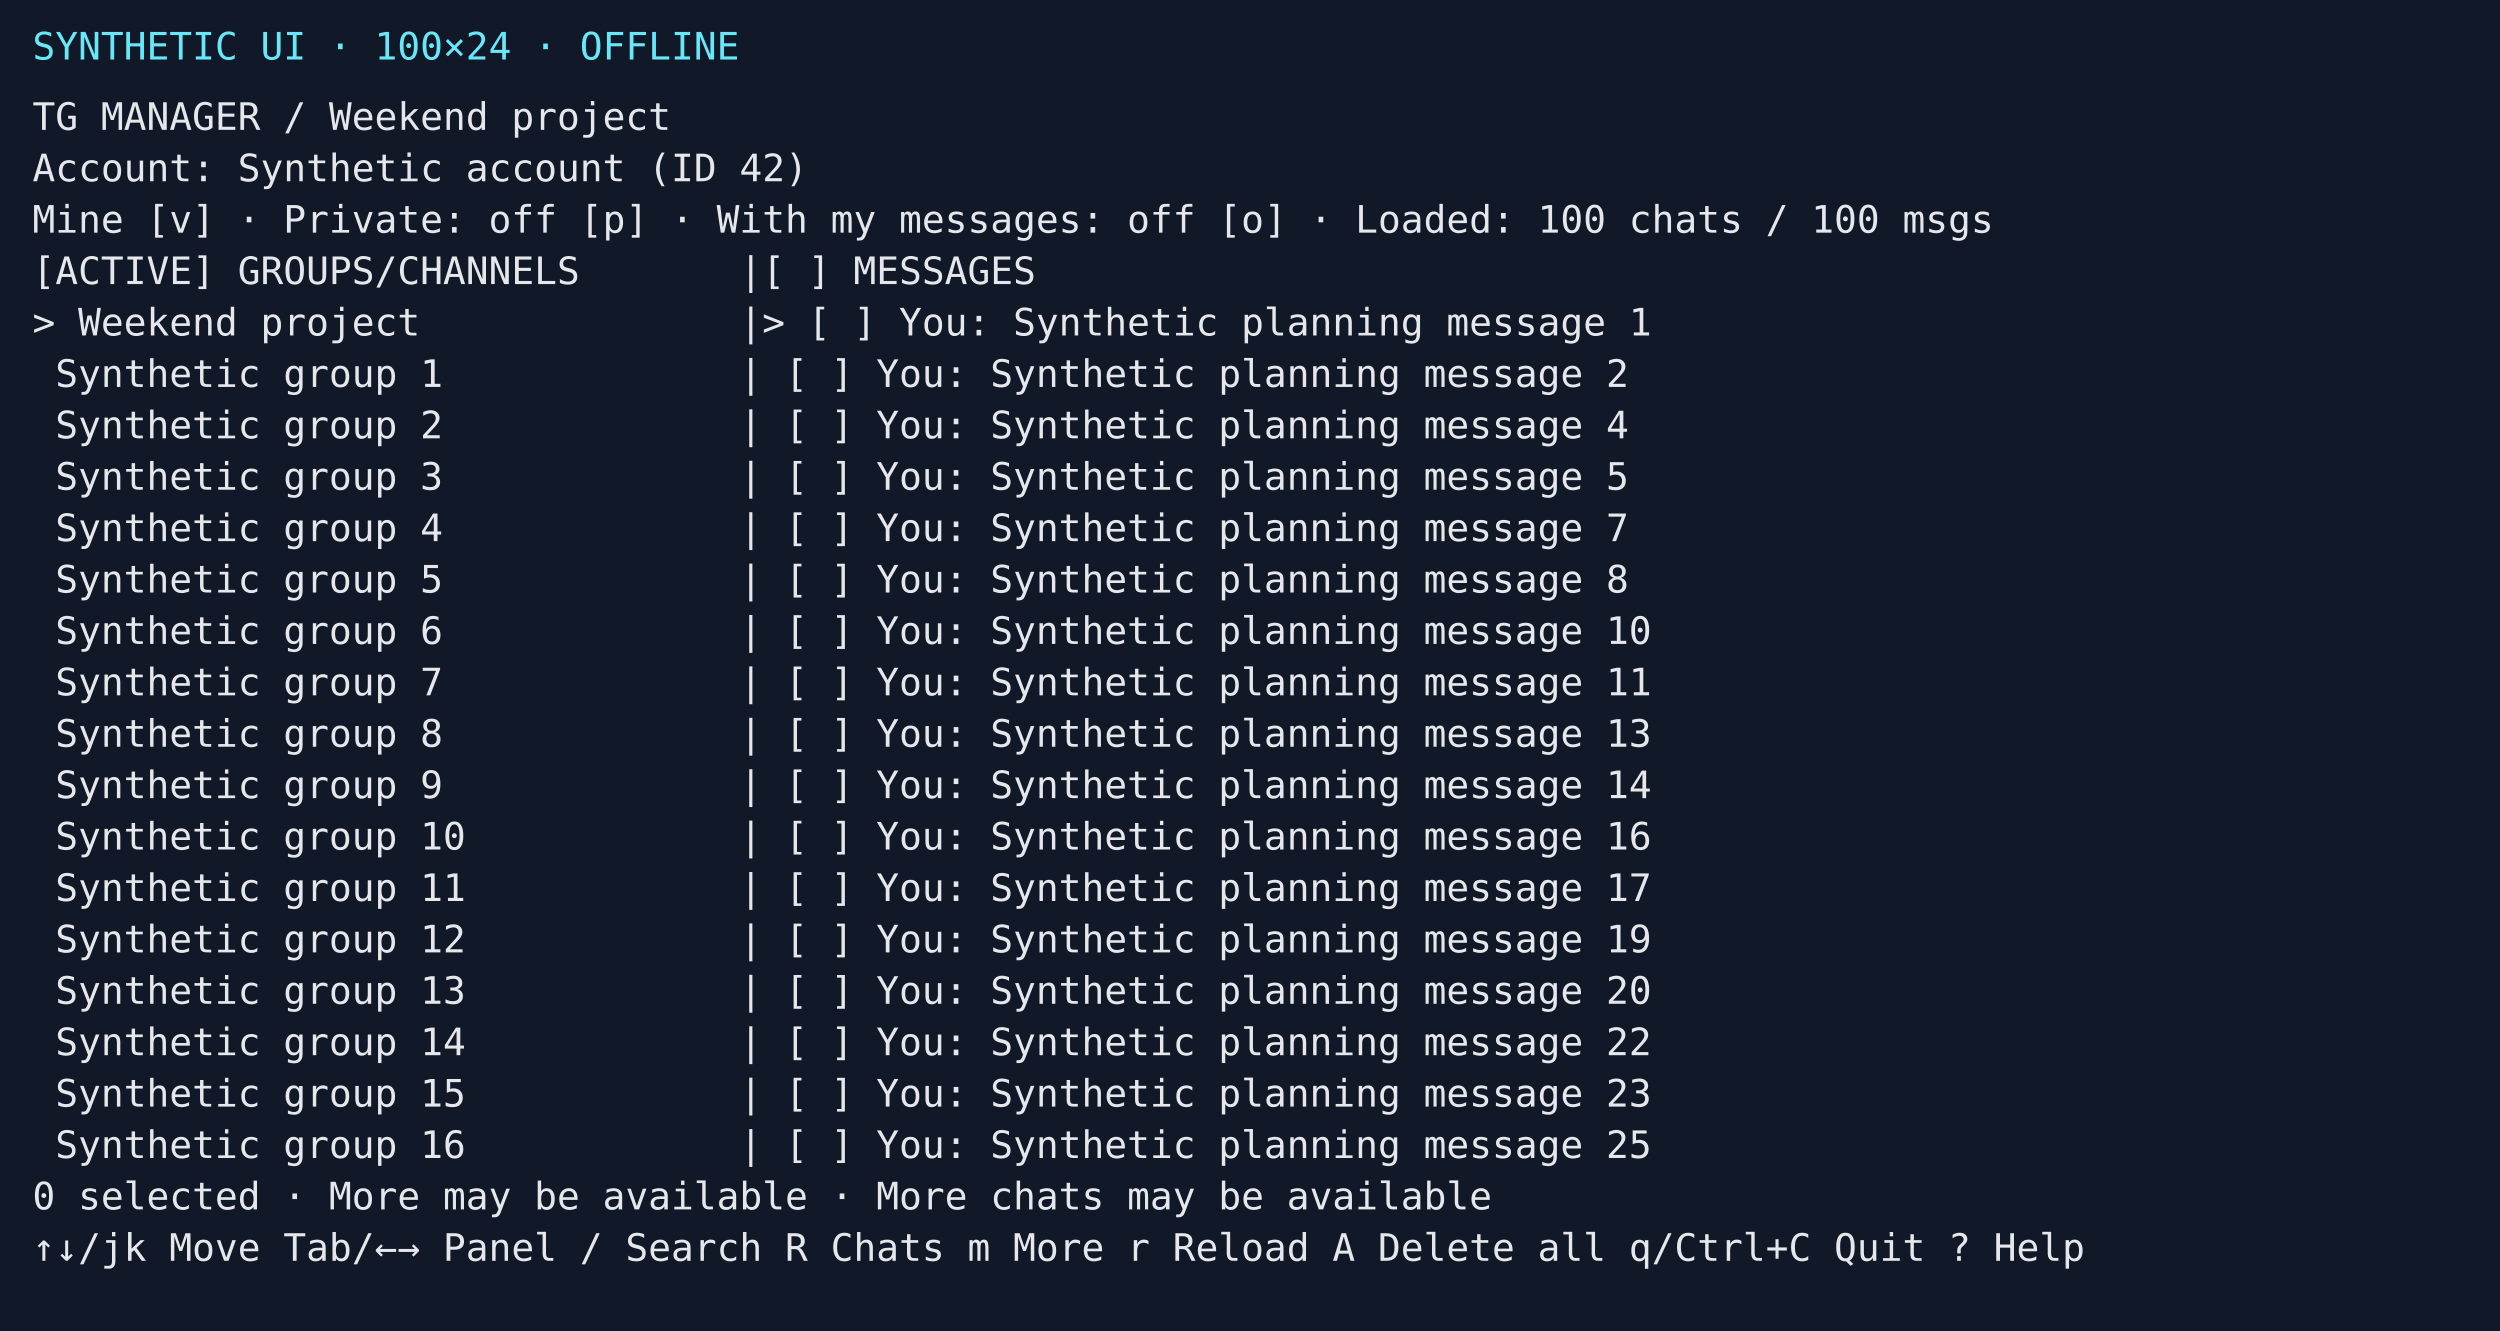
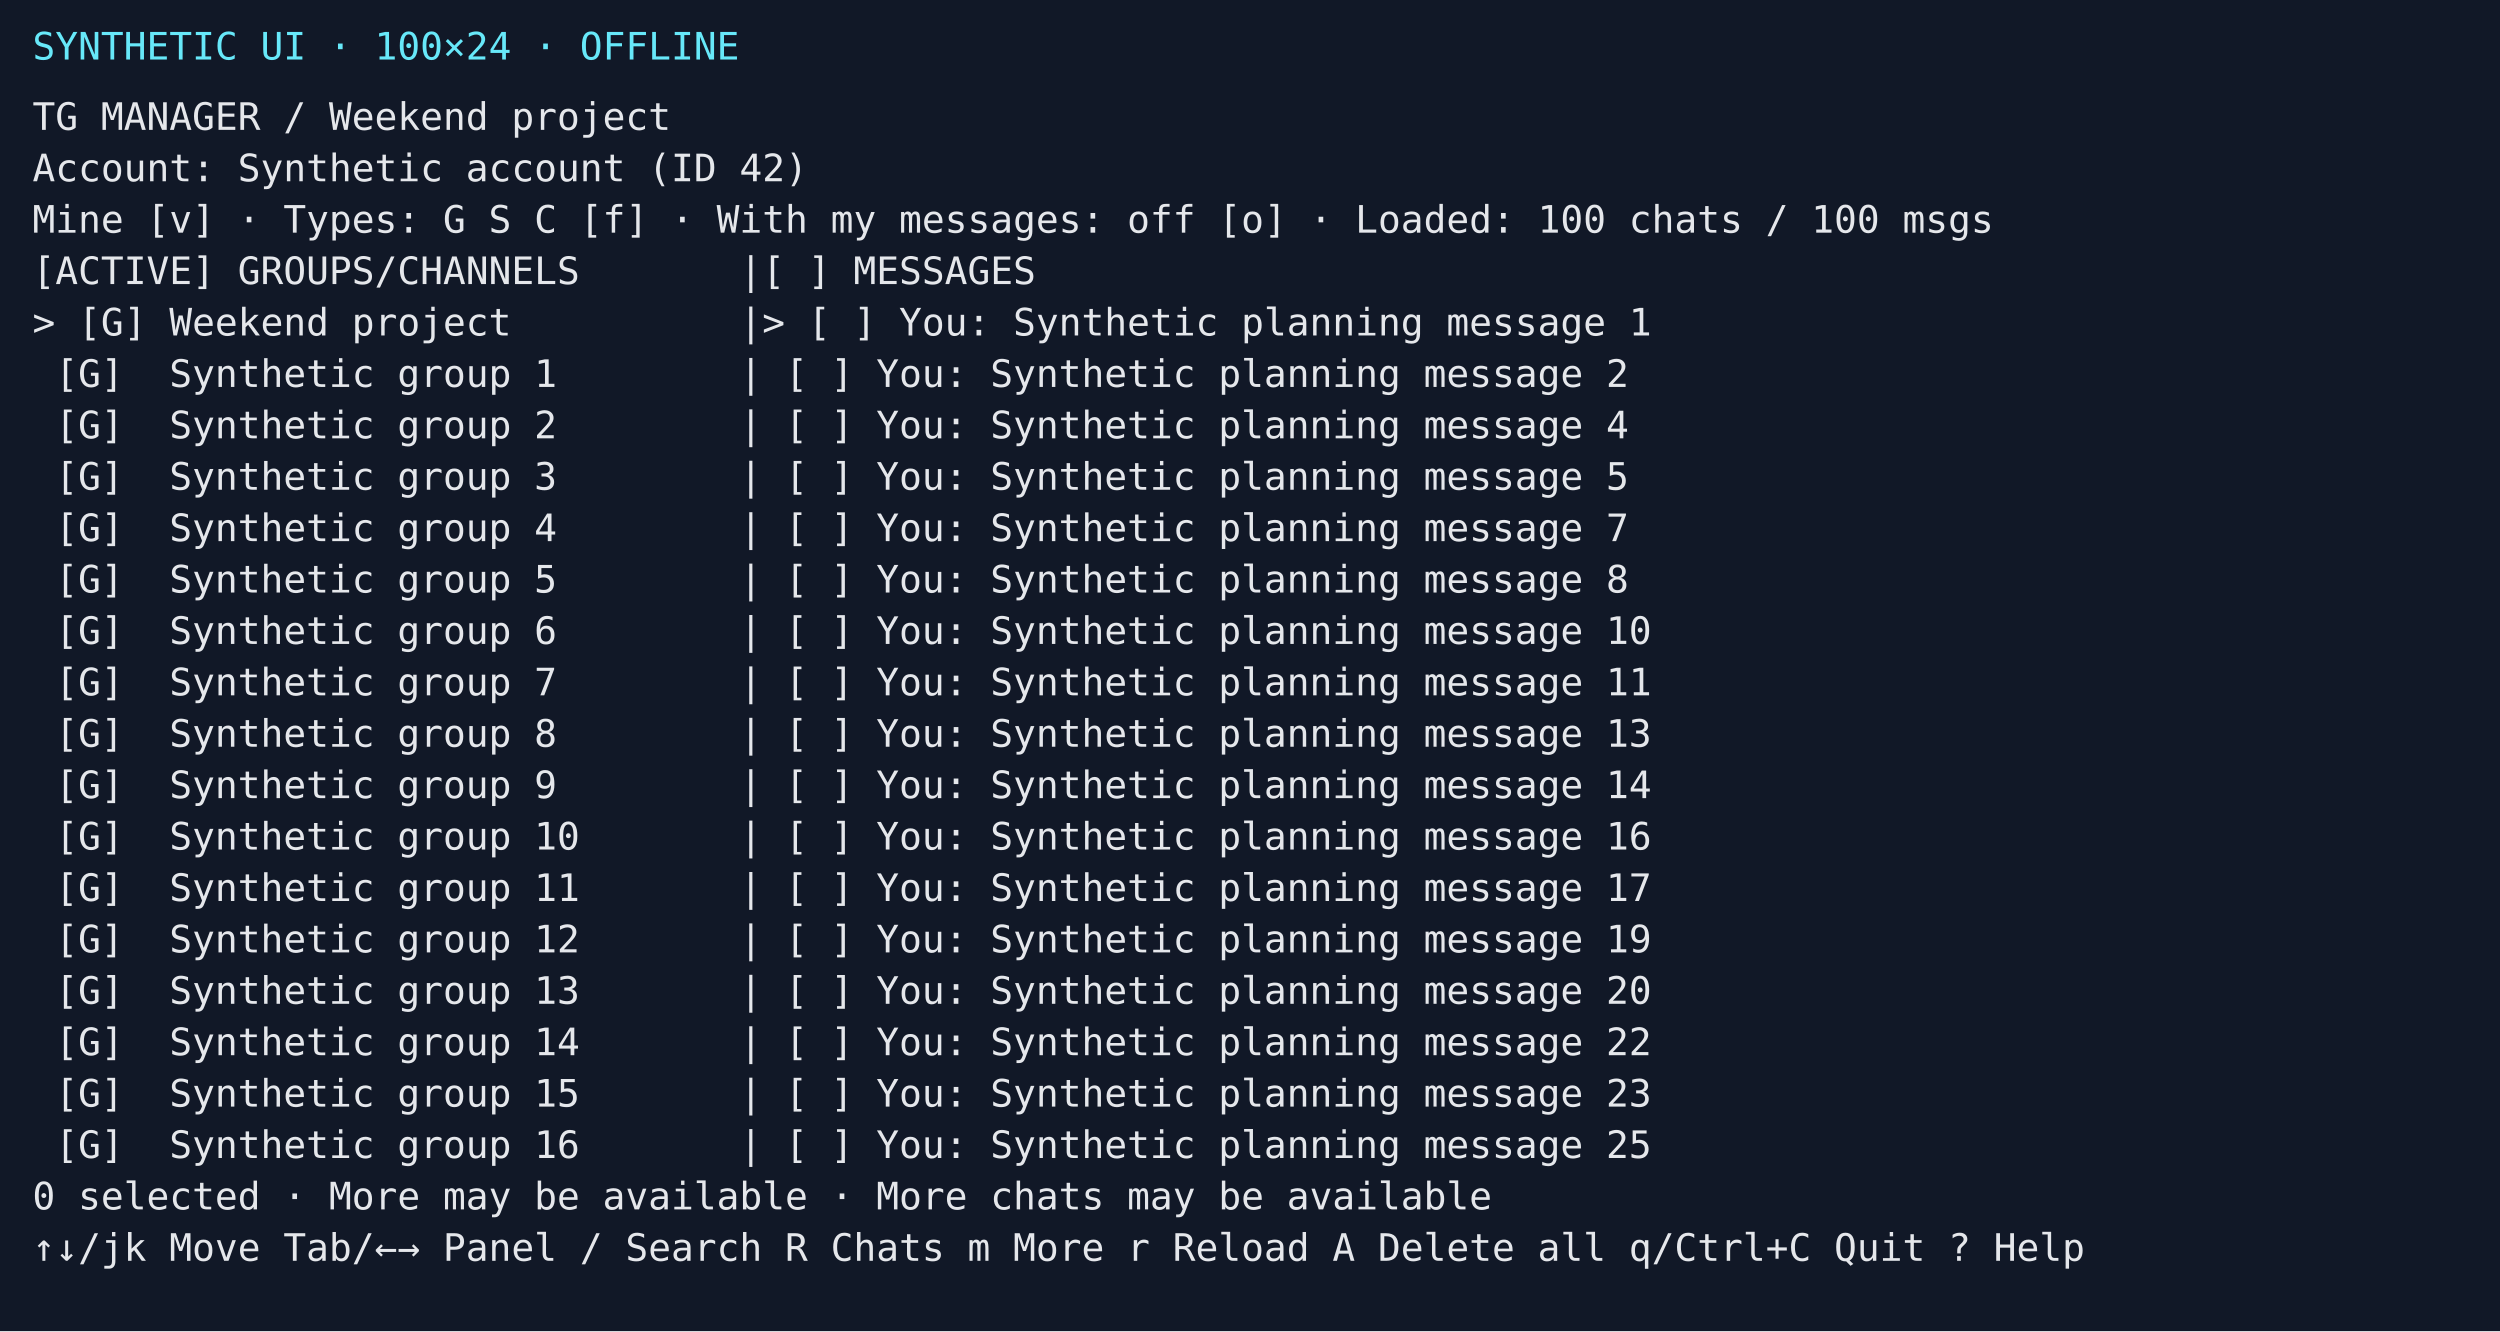
<svg xmlns="http://www.w3.org/2000/svg" width="924" height="492" viewBox="0 0 924 492">
  <rect width="100%" height="100%" fill="#111827" />
  <g fill="#e5e7eb" font-family="monospace" font-size="14">
    <text x="12" y="22" fill="#67e8f9">SYNTHETIC UI · 100×24 · OFFLINE</text>
    <text x="12" y="48" xml:space="preserve">TG MANAGER / Weekend project</text>
    <text x="12" y="67" xml:space="preserve">Account: Synthetic account (ID 42)</text>
-     <text x="12" y="86" xml:space="preserve">Mine [v] · Private: off [p] · With my messages: off [o] · Loaded: 100 chats / 100 msgs</text>
+     <text x="12" y="86" xml:space="preserve">Mine [v] · Types: G S C [f] · With my messages: off [o] · Loaded: 100 chats / 100 msgs</text>
    <text x="12" y="105" xml:space="preserve">[ACTIVE] GROUPS/CHANNELS       |[ ] MESSAGES</text>
-     <text x="12" y="124" xml:space="preserve">&gt; Weekend project              |&gt; [ ] You: Synthetic planning message 1</text>
-     <text x="12" y="143" xml:space="preserve"> Synthetic group 1             | [ ] You: Synthetic planning message 2</text>
-     <text x="12" y="162" xml:space="preserve"> Synthetic group 2             | [ ] You: Synthetic planning message 4</text>
-     <text x="12" y="181" xml:space="preserve"> Synthetic group 3             | [ ] You: Synthetic planning message 5</text>
-     <text x="12" y="200" xml:space="preserve"> Synthetic group 4             | [ ] You: Synthetic planning message 7</text>
-     <text x="12" y="219" xml:space="preserve"> Synthetic group 5             | [ ] You: Synthetic planning message 8</text>
-     <text x="12" y="238" xml:space="preserve"> Synthetic group 6             | [ ] You: Synthetic planning message 10</text>
-     <text x="12" y="257" xml:space="preserve"> Synthetic group 7             | [ ] You: Synthetic planning message 11</text>
-     <text x="12" y="276" xml:space="preserve"> Synthetic group 8             | [ ] You: Synthetic planning message 13</text>
-     <text x="12" y="295" xml:space="preserve"> Synthetic group 9             | [ ] You: Synthetic planning message 14</text>
-     <text x="12" y="314" xml:space="preserve"> Synthetic group 10            | [ ] You: Synthetic planning message 16</text>
-     <text x="12" y="333" xml:space="preserve"> Synthetic group 11            | [ ] You: Synthetic planning message 17</text>
-     <text x="12" y="352" xml:space="preserve"> Synthetic group 12            | [ ] You: Synthetic planning message 19</text>
-     <text x="12" y="371" xml:space="preserve"> Synthetic group 13            | [ ] You: Synthetic planning message 20</text>
-     <text x="12" y="390" xml:space="preserve"> Synthetic group 14            | [ ] You: Synthetic planning message 22</text>
-     <text x="12" y="409" xml:space="preserve"> Synthetic group 15            | [ ] You: Synthetic planning message 23</text>
-     <text x="12" y="428" xml:space="preserve"> Synthetic group 16            | [ ] You: Synthetic planning message 25</text>
+     <text x="12" y="124" xml:space="preserve">&gt; [G] Weekend project          |&gt; [ ] You: Synthetic planning message 1</text>
+     <text x="12" y="143" xml:space="preserve"> [G]  Synthetic group 1        | [ ] You: Synthetic planning message 2</text>
+     <text x="12" y="162" xml:space="preserve"> [G]  Synthetic group 2        | [ ] You: Synthetic planning message 4</text>
+     <text x="12" y="181" xml:space="preserve"> [G]  Synthetic group 3        | [ ] You: Synthetic planning message 5</text>
+     <text x="12" y="200" xml:space="preserve"> [G]  Synthetic group 4        | [ ] You: Synthetic planning message 7</text>
+     <text x="12" y="219" xml:space="preserve"> [G]  Synthetic group 5        | [ ] You: Synthetic planning message 8</text>
+     <text x="12" y="238" xml:space="preserve"> [G]  Synthetic group 6        | [ ] You: Synthetic planning message 10</text>
+     <text x="12" y="257" xml:space="preserve"> [G]  Synthetic group 7        | [ ] You: Synthetic planning message 11</text>
+     <text x="12" y="276" xml:space="preserve"> [G]  Synthetic group 8        | [ ] You: Synthetic planning message 13</text>
+     <text x="12" y="295" xml:space="preserve"> [G]  Synthetic group 9        | [ ] You: Synthetic planning message 14</text>
+     <text x="12" y="314" xml:space="preserve"> [G]  Synthetic group 10       | [ ] You: Synthetic planning message 16</text>
+     <text x="12" y="333" xml:space="preserve"> [G]  Synthetic group 11       | [ ] You: Synthetic planning message 17</text>
+     <text x="12" y="352" xml:space="preserve"> [G]  Synthetic group 12       | [ ] You: Synthetic planning message 19</text>
+     <text x="12" y="371" xml:space="preserve"> [G]  Synthetic group 13       | [ ] You: Synthetic planning message 20</text>
+     <text x="12" y="390" xml:space="preserve"> [G]  Synthetic group 14       | [ ] You: Synthetic planning message 22</text>
+     <text x="12" y="409" xml:space="preserve"> [G]  Synthetic group 15       | [ ] You: Synthetic planning message 23</text>
+     <text x="12" y="428" xml:space="preserve"> [G]  Synthetic group 16       | [ ] You: Synthetic planning message 25</text>
    <text x="12" y="447" xml:space="preserve">0 selected · More may be available · More chats may be available</text>
    <text x="12" y="466" xml:space="preserve">↑↓/jk Move Tab/←→ Panel / Search R Chats m More r Reload A Delete all q/Ctrl+C Quit ? Help</text>
  </g>
</svg>
